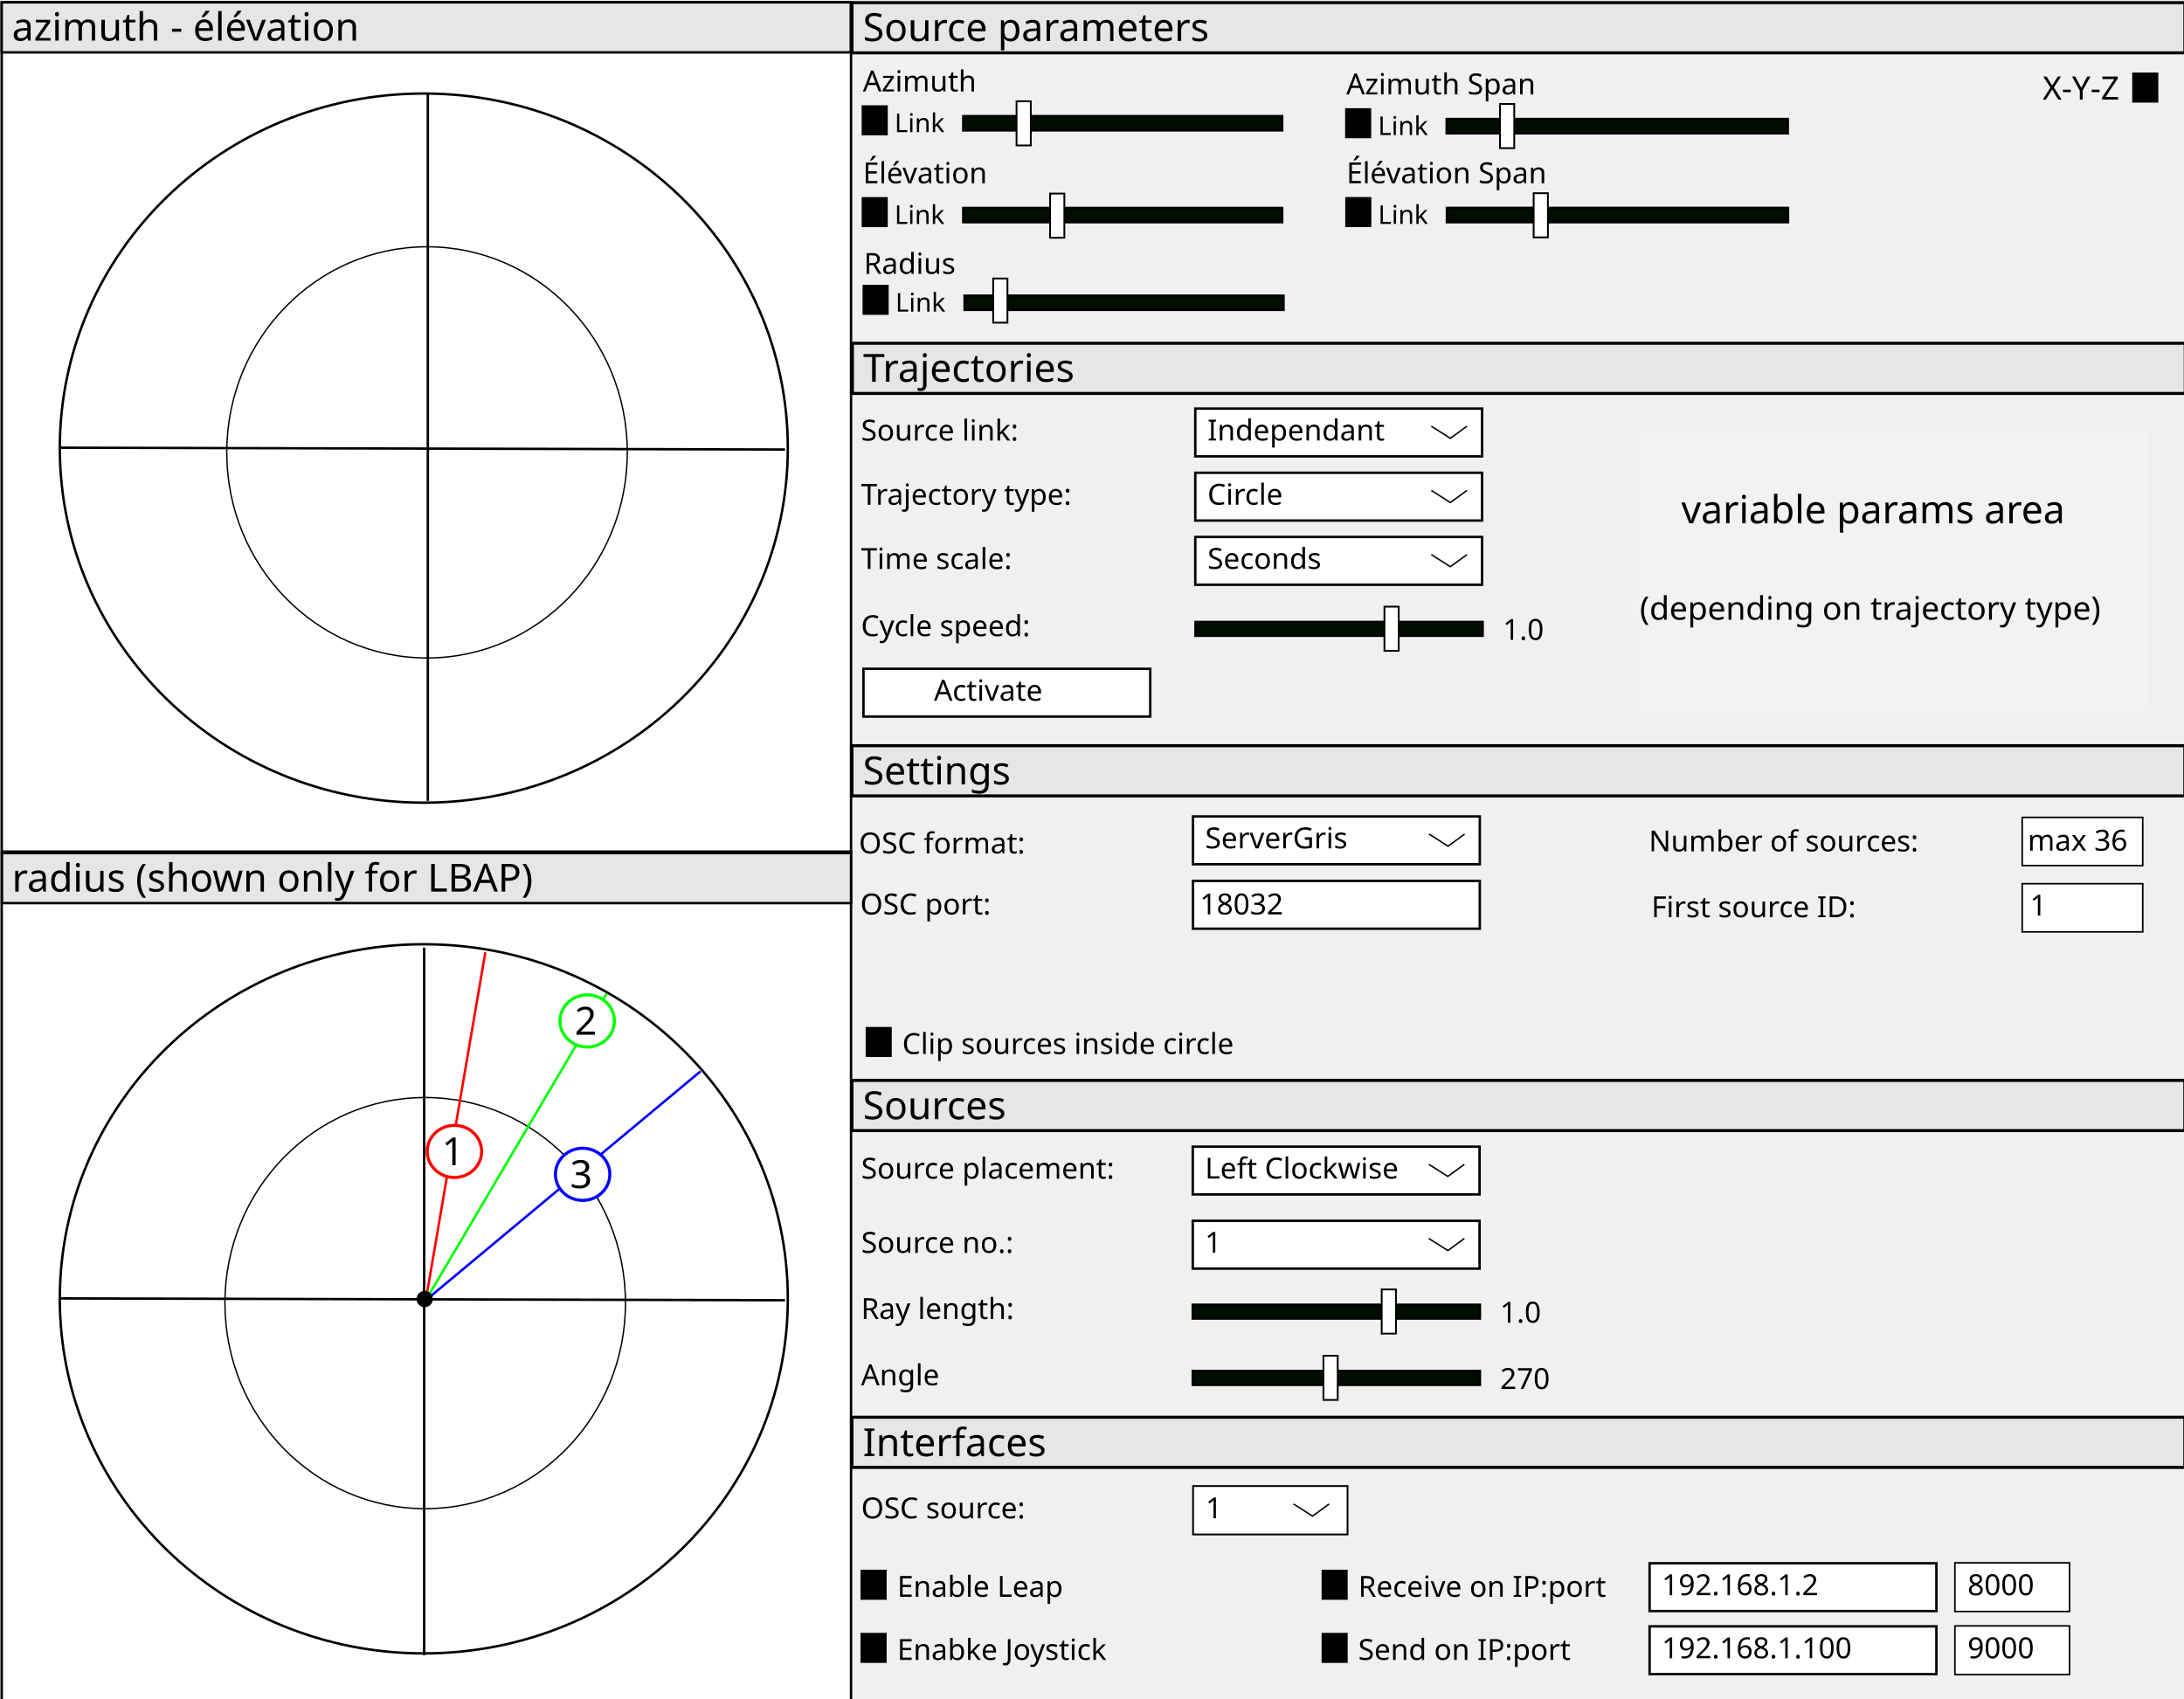
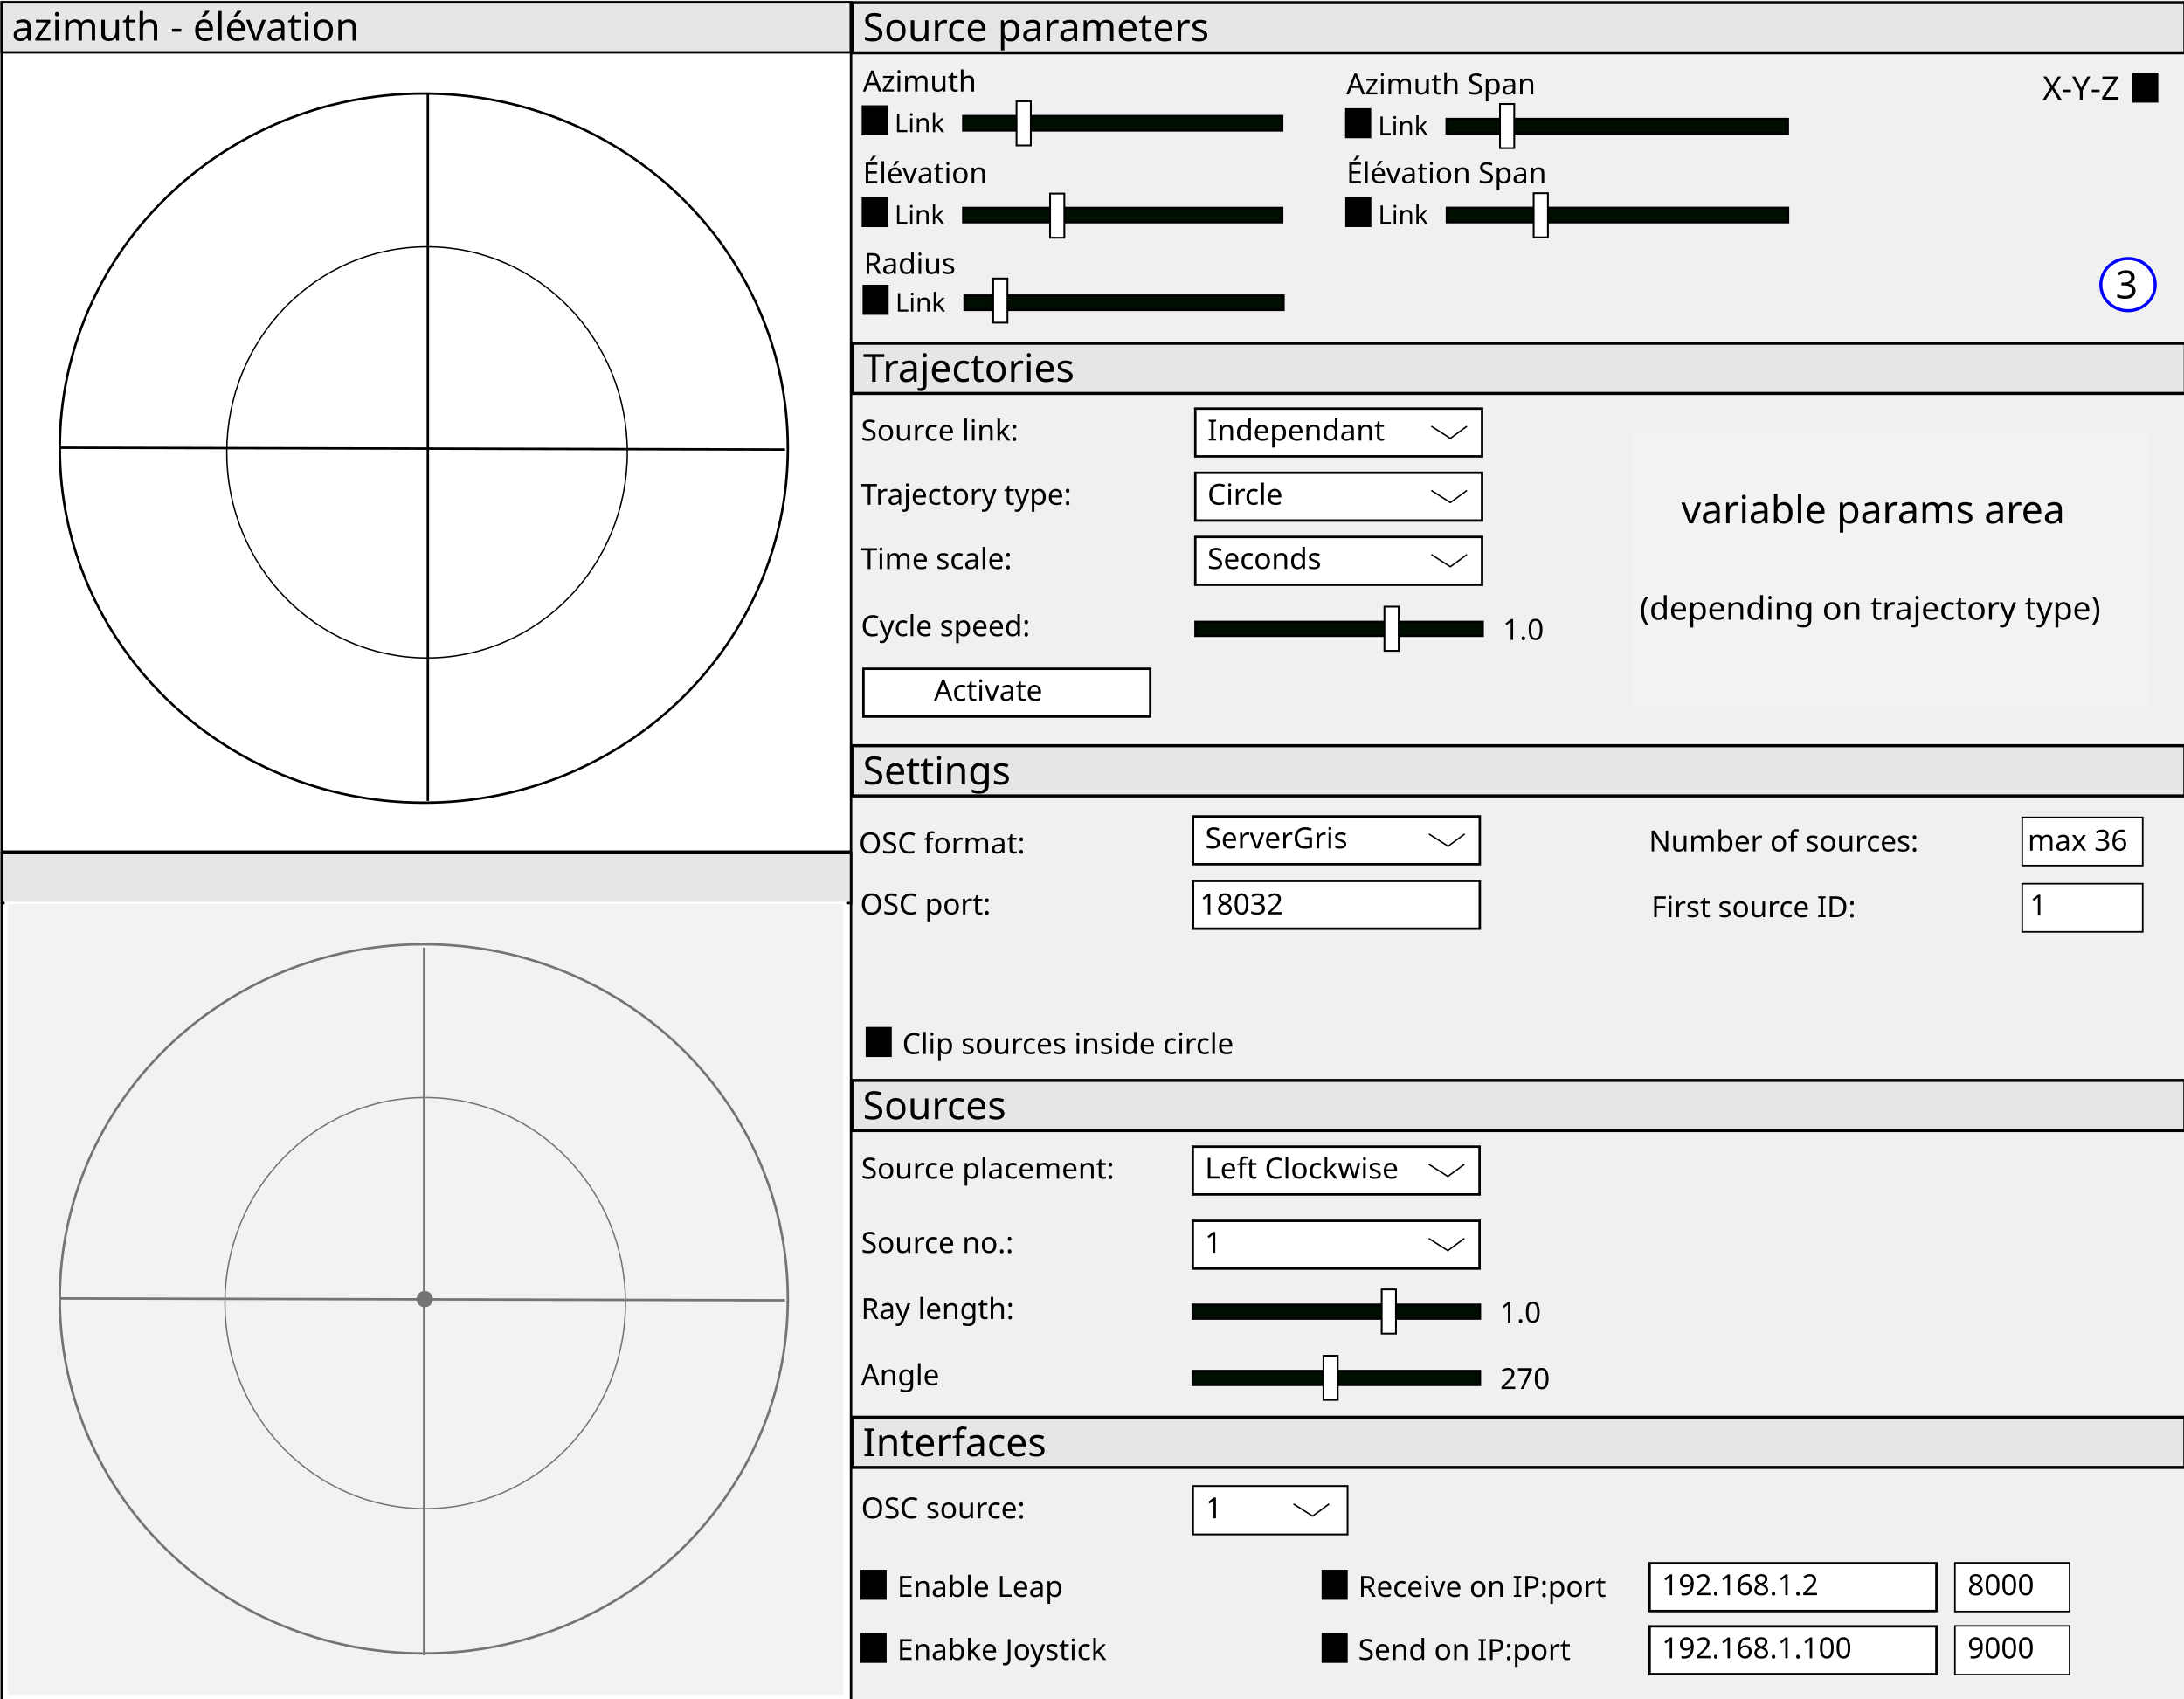
<svg xmlns="http://www.w3.org/2000/svg" width="900" height="700" viewBox="0 0 238.125 185.208" version="1.1" id="svg8">
  <defs id="defs2" />
  <g id="layer1" transform="translate(0,-111.7917)">
    <rect style="opacity:1;fill:#e6e6e6;fill-opacity:1;stroke:#000000;stroke-width:0.332;stroke-miterlimit:4;stroke-dasharray:none;stroke-dashoffset:0;stroke-opacity:1" id="rect4648" width="145.327" height="5.473" x="92.896" y="112.081" />
    <rect style="opacity:1;fill:#ffffff;fill-opacity:1;stroke:#000000;stroke-width:0.265;stroke-miterlimit:4;stroke-dasharray:none;stroke-dashoffset:0;stroke-opacity:1" id="rect4487" width="92.604" height="92.604" x="0.186" y="112.048" />
    <ellipse style="opacity:1;fill:#ffffff;fill-opacity:1;stroke:#000000;stroke-width:0.265;stroke-miterlimit:4;stroke-dasharray:none;stroke-dashoffset:0;stroke-opacity:1" id="path4489" cx="46.209" cy="160.653" rx="39.688" ry="38.663" />
    <ellipse ry="22.417" rx="21.836" cy="161.119" cx="46.56" id="ellipse4491" style="opacity:1;fill:#ffffff;fill-opacity:1;stroke:#000000;stroke-width:0.149;stroke-miterlimit:4;stroke-dasharray:none;stroke-dashoffset:0;stroke-opacity:1" />
    <rect y="204.812" x="0.186" height="92.604" width="92.604" id="rect4493" style="opacity:1;fill:#ffffff;fill-opacity:1;stroke:#000000;stroke-width:0.265;stroke-miterlimit:4;stroke-dasharray:none;stroke-dashoffset:0;stroke-opacity:1" />
    <ellipse ry="38.663" rx="39.688" cy="253.417" cx="46.209" id="ellipse4495" style="opacity:1;fill:#ffffff;fill-opacity:1;stroke:#000000;stroke-width:0.265;stroke-miterlimit:4;stroke-dasharray:none;stroke-dashoffset:0;stroke-opacity:1" />
    <ellipse style="opacity:1;fill:#ffffff;fill-opacity:1;stroke:#000000;stroke-width:0.149;stroke-miterlimit:4;stroke-dasharray:none;stroke-dashoffset:0;stroke-opacity:1" id="ellipse4497" cx="46.361" cy="253.883" rx="21.836" ry="22.417" />
    <text id="text4509" y="116.262" x="94.086" style="font-style:normal;font-weight:normal;font-size:4.233px;line-height:1.25;font-family:sans-serif;letter-spacing:0px;word-spacing:0px;fill:#000000;fill-opacity:1;stroke:none;stroke-width:0.265" xml:space="preserve">
      <tspan style="stroke-width:0.265" y="116.262" x="94.086" id="tspan4507">Source parameters</tspan>
    </text>
    <rect style="opacity:1;fill:#000e00;fill-opacity:1;stroke:#000000;stroke-width:0.264;stroke-miterlimit:4;stroke-dasharray:none;stroke-dashoffset:0;stroke-opacity:1" id="rect4511" width="34.768" height="1.55" x="105.029" y="124.458" />
    <rect style="opacity:1;fill:#ffffff;fill-opacity:1;stroke:#000000;stroke-width:0.195;stroke-miterlimit:4;stroke-dasharray:none;stroke-dashoffset:0;stroke-opacity:1" id="rect4513" width="1.555" height="4.816" x="110.835" y="122.834" />
    <rect style="opacity:1;fill:#000000;fill-opacity:1;stroke:#000000;stroke-width:0.186;stroke-miterlimit:4;stroke-dasharray:none;stroke-dashoffset:0;stroke-opacity:1" id="rect4515" width="2.66" height="3.09" x="94.041" y="123.365" />
    <text xml:space="preserve" style="font-style:normal;font-weight:normal;font-size:2.822px;line-height:1.25;font-family:sans-serif;letter-spacing:0px;word-spacing:0px;fill:#000000;fill-opacity:1;stroke:none;stroke-width:0.265" x="97.523" y="126.201" id="text4519">
      <tspan id="tspan4517" x="97.523" y="126.201" style="stroke-width:0.265">Link</tspan>
    </text>
    <text xml:space="preserve" style="font-style:normal;font-weight:normal;font-size:3.175px;line-height:1.25;font-family:sans-serif;letter-spacing:0px;word-spacing:0px;fill:#000000;fill-opacity:1;stroke:none;stroke-width:0.265" x="94.081" y="121.765" id="text4523">
      <tspan id="tspan4521" x="94.081" y="121.765" style="stroke-width:0.265">Azimuth</tspan>
    </text>
    <flowRoot xml:space="preserve" id="flowRoot4525" style="font-style:normal;font-weight:normal;font-size:16px;line-height:1.25;font-family:sans-serif;letter-spacing:0px;word-spacing:0px;fill:#000000;fill-opacity:1;stroke:none">
      <flowRegion id="flowRegion4527">
        <rect id="rect4529" width="93.496" height="52.845" x="378.049" y="386.585" />
      </flowRegion>
      <flowPara id="flowPara4531" />
    </flowRoot>
    <rect y="134.469" x="105.029" height="1.55" width="34.768" id="rect4547" style="opacity:1;fill:#000e00;fill-opacity:1;stroke:#000000;stroke-width:0.264;stroke-miterlimit:4;stroke-dasharray:none;stroke-dashoffset:0;stroke-opacity:1" />
    <rect y="132.899" x="114.492" height="4.816" width="1.555" id="rect4549" style="opacity:1;fill:#ffffff;fill-opacity:1;stroke:#000000;stroke-width:0.195;stroke-miterlimit:4;stroke-dasharray:none;stroke-dashoffset:0;stroke-opacity:1" />
    <rect y="133.376" x="94.041" height="3.09" width="2.66" id="rect4551" style="opacity:1;fill:#000000;fill-opacity:1;stroke:#000000;stroke-width:0.186;stroke-miterlimit:4;stroke-dasharray:none;stroke-dashoffset:0;stroke-opacity:1" />
    <text id="text4555" y="136.212" x="97.523" style="font-style:normal;font-weight:normal;font-size:2.822px;line-height:1.25;font-family:sans-serif;letter-spacing:0px;word-spacing:0px;fill:#000000;fill-opacity:1;stroke:none;stroke-width:0.265" xml:space="preserve">
      <tspan style="stroke-width:0.265" y="136.212" x="97.523" id="tspan4553">Link</tspan>
    </text>
    <text id="text4559" y="131.777" x="94.081" style="font-style:normal;font-weight:normal;font-size:3.175px;line-height:1.25;font-family:sans-serif;letter-spacing:0px;word-spacing:0px;fill:#000000;fill-opacity:1;stroke:none;stroke-width:0.265" xml:space="preserve">
      <tspan style="stroke-width:0.265" y="131.777" x="94.081" id="tspan4557">Élévation</tspan>
    </text>
    <flowRoot xml:space="preserve" id="flowRoot4561" style="font-style:normal;font-weight:normal;font-size:16px;line-height:1.25;font-family:sans-serif;letter-spacing:0px;word-spacing:0px;fill:#000000;fill-opacity:1;stroke:none">
      <flowRegion id="flowRegion4563">
        <rect id="rect4565" width="146.051" height="54.697" x="705.981" y="61.157" />
      </flowRegion>
      <flowPara id="flowPara4567" />
    </flowRoot>
    <rect style="opacity:1;fill:#000e00;fill-opacity:1;stroke:#000000;stroke-width:0.264;stroke-miterlimit:4;stroke-dasharray:none;stroke-dashoffset:0;stroke-opacity:1" id="rect4569" width="34.768" height="1.55" x="105.172" y="144.03" />
    <rect style="opacity:1;fill:#ffffff;fill-opacity:1;stroke:#000000;stroke-width:0.195;stroke-miterlimit:4;stroke-dasharray:none;stroke-dashoffset:0;stroke-opacity:1" id="rect4571" width="1.555" height="4.816" x="108.288" y="142.16" />
    <rect style="opacity:1;fill:#000000;fill-opacity:1;stroke:#000000;stroke-width:0.186;stroke-miterlimit:4;stroke-dasharray:none;stroke-dashoffset:0;stroke-opacity:1" id="rect4573" width="2.66" height="3.09" x="94.14" y="142.938" />
    <text xml:space="preserve" style="font-style:normal;font-weight:normal;font-size:2.822px;line-height:1.25;font-family:sans-serif;letter-spacing:0px;word-spacing:0px;fill:#000000;fill-opacity:1;stroke:none;stroke-width:0.265" x="97.622" y="145.773" id="text4577">
      <tspan id="tspan4575" x="97.622" y="145.773" style="stroke-width:0.265">Link</tspan>
    </text>
    <text xml:space="preserve" style="font-style:normal;font-weight:normal;font-size:3.175px;line-height:1.25;font-family:sans-serif;letter-spacing:0px;word-spacing:0px;fill:#000000;fill-opacity:1;stroke:none;stroke-width:0.265" x="94.18" y="141.652" id="text4581">
      <tspan id="tspan4579" x="94.18" y="141.652" style="stroke-width:0.265">Radius</tspan>
    </text>
    <rect y="124.774" x="157.739" height="1.55" width="37.184" id="rect4583" style="opacity:1;fill:#000e00;fill-opacity:1;stroke:#000000;stroke-width:0.273;stroke-miterlimit:4;stroke-dasharray:none;stroke-dashoffset:0;stroke-opacity:1" />
    <rect y="123.13" x="163.545" height="4.816" width="1.555" id="rect4585" style="opacity:1;fill:#ffffff;fill-opacity:1;stroke:#000000;stroke-width:0.195;stroke-miterlimit:4;stroke-dasharray:none;stroke-dashoffset:0;stroke-opacity:1" />
    <rect y="123.682" x="146.752" height="3.09" width="2.66" id="rect4587" style="opacity:1;fill:#000000;fill-opacity:1;stroke:#000000;stroke-width:0.186;stroke-miterlimit:4;stroke-dasharray:none;stroke-dashoffset:0;stroke-opacity:1" />
    <text id="text4591" y="126.518" x="150.233" style="font-style:normal;font-weight:normal;font-size:2.822px;line-height:1.25;font-family:sans-serif;letter-spacing:0px;word-spacing:0px;fill:#000000;fill-opacity:1;stroke:none;stroke-width:0.265" xml:space="preserve">
      <tspan style="stroke-width:0.265" y="126.518" x="150.233" id="tspan4589">Link</tspan>
    </text>
    <text id="text4595" y="122.082" x="146.791" style="font-style:normal;font-weight:normal;font-size:3.175px;line-height:1.25;font-family:sans-serif;letter-spacing:0px;word-spacing:0px;fill:#000000;fill-opacity:1;stroke:none;stroke-width:0.265" xml:space="preserve">
      <tspan style="stroke-width:0.265" y="122.082" x="146.791" id="tspan4593">Azimuth Span</tspan>
    </text>
    <flowRoot xml:space="preserve" id="flowRoot4597" style="font-style:normal;font-weight:normal;font-size:16px;line-height:1.25;font-family:sans-serif;letter-spacing:0px;word-spacing:0px;fill:#000000;fill-opacity:1;stroke:none">
      <flowRegion id="flowRegion4599">
        <rect id="rect4601" width="176.423" height="37.398" x="681.301" y="66.26" />
      </flowRegion>
      <flowPara id="flowPara4603" />
    </flowRoot>
    <rect style="opacity:1;fill:#000e00;fill-opacity:1;stroke:#000000;stroke-width:0.273;stroke-miterlimit:4;stroke-dasharray:none;stroke-dashoffset:0;stroke-opacity:1" id="rect4605" width="37.184" height="1.55" x="157.762" y="134.464" />
    <rect style="opacity:1;fill:#ffffff;fill-opacity:1;stroke:#000000;stroke-width:0.195;stroke-miterlimit:4;stroke-dasharray:none;stroke-dashoffset:0;stroke-opacity:1" id="rect4607" width="1.555" height="4.816" x="167.217" y="132.859" />
    <rect style="opacity:1;fill:#000000;fill-opacity:1;stroke:#000000;stroke-width:0.186;stroke-miterlimit:4;stroke-dasharray:none;stroke-dashoffset:0;stroke-opacity:1" id="rect4609" width="2.66" height="3.09" x="146.767" y="133.371" />
    <text xml:space="preserve" style="font-style:normal;font-weight:normal;font-size:2.822px;line-height:1.25;font-family:sans-serif;letter-spacing:0px;word-spacing:0px;fill:#000000;fill-opacity:1;stroke:none;stroke-width:0.265" x="150.248" y="136.207" id="text4613">
      <tspan id="tspan4611" x="150.248" y="136.207" style="stroke-width:0.265">Link</tspan>
    </text>
    <text xml:space="preserve" style="font-style:normal;font-weight:normal;font-size:3.175px;line-height:1.25;font-family:sans-serif;letter-spacing:0px;word-spacing:0px;fill:#000000;fill-opacity:1;stroke:none;stroke-width:0.265" x="146.806" y="131.772" id="text4617">
      <tspan id="tspan4615" x="146.806" y="131.772" style="stroke-width:0.265">Élévation Span</tspan>
    </text>
    <rect y="119.795" x="232.573" height="3.09" width="2.66" id="rect4638" style="opacity:1;fill:#000000;fill-opacity:1;stroke:#000000;stroke-width:0.186;stroke-miterlimit:4;stroke-dasharray:none;stroke-dashoffset:0;stroke-opacity:1" />
    <text xml:space="preserve" style="font-style:normal;font-weight:normal;font-size:3.528px;line-height:1.25;font-family:sans-serif;letter-spacing:0px;word-spacing:0px;fill:#000000;fill-opacity:1;stroke:none;stroke-width:0.265" x="222.718" y="122.65" id="text4642">
      <tspan id="tspan4640" x="222.718" y="122.65" style="stroke-width:0.265">X-Y-Z</tspan>
    </text>
    <rect style="opacity:1;fill:#e6e6e6;fill-opacity:1;stroke:#000000;stroke-width:0.265;stroke-miterlimit:4;stroke-dasharray:none;stroke-dashoffset:0;stroke-opacity:1" id="rect4644" width="92.575" height="5.456" x="0.186" y="112.048" />
    <text xml:space="preserve" style="font-style:normal;font-weight:normal;font-size:4.233px;line-height:1.25;font-family:sans-serif;letter-spacing:0px;word-spacing:0px;fill:#000000;fill-opacity:1;stroke:none;stroke-width:0.265" x="1.304" y="116.219" id="text4501">
      <tspan id="tspan4499" x="1.304" y="116.219" style="stroke-width:0.265">azimuth - élévation</tspan>
    </text>
    <rect y="204.812" x="0.215" height="5.456" width="92.575" id="rect4646" style="opacity:1;fill:#e6e6e6;fill-opacity:1;stroke:#000000;stroke-width:0.265;stroke-miterlimit:4;stroke-dasharray:none;stroke-dashoffset:0;stroke-opacity:1" />
-     <text xml:space="preserve" style="font-style:normal;font-weight:normal;font-size:4.233px;line-height:1.25;font-family:sans-serif;letter-spacing:0px;word-spacing:0px;fill:#000000;fill-opacity:1;stroke:none;stroke-width:0.265" x="1.304" y="209.011" id="text4505">
-       <tspan id="tspan4503" x="1.304" y="209.011" style="stroke-width:0.265">radius (shown only for LBAP)</tspan>
-     </text>
    <rect y="149.221" x="92.936" height="5.473" width="145.327" id="rect4650" style="opacity:1;fill:#e6e6e6;fill-opacity:1;stroke:#000000;stroke-width:0.332;stroke-miterlimit:4;stroke-dasharray:none;stroke-dashoffset:0;stroke-opacity:1" />
    <text xml:space="preserve" style="font-style:normal;font-weight:normal;font-size:4.233px;line-height:1.25;font-family:sans-serif;letter-spacing:0px;word-spacing:0px;fill:#000000;fill-opacity:1;stroke:none;stroke-width:0.265" x="94.107" y="153.417" id="text4654">
      <tspan id="tspan4652" x="94.107" y="153.417" style="stroke-width:0.265">Trajectories</tspan>
    </text>
    <rect style="opacity:1;fill:#000000;fill-opacity:1;stroke:#000000;stroke-width:0.186;stroke-miterlimit:4;stroke-dasharray:none;stroke-dashoffset:0;stroke-opacity:1" id="rect4656" width="2.66" height="3.09" x="94.477" y="223.865" />
    <text id="text4660" y="226.72" x="98.379" style="font-style:normal;font-weight:normal;font-size:3.175px;line-height:1.25;font-family:sans-serif;letter-spacing:0px;word-spacing:0px;fill:#000000;fill-opacity:1;stroke:none;stroke-width:0.265" xml:space="preserve">
      <tspan style="stroke-width:0.265" y="226.72" x="98.379" id="tspan4658">Clip sources inside circle</tspan>
    </text>
    <path style="fill:none;stroke:#000000;stroke-width:0.264px;stroke-linecap:butt;stroke-linejoin:miter;stroke-opacity:1" d="m 46.647,121.954 v 77.17" id="path4688" />
    <path id="path4690" d="m 46.246,215.121 v 77.17" style="fill:none;stroke:#000000;stroke-width:0.264px;stroke-linecap:butt;stroke-linejoin:miter;stroke-opacity:1" />
    <path style="fill:none;stroke:#000000;stroke-width:0.265px;stroke-linecap:butt;stroke-linejoin:miter;stroke-opacity:1" d="m 6.414,160.608 79.175,0.2" id="path4692" />
    <path id="path4694" d="m 6.414,253.373 79.174,0.2" style="fill:none;stroke:#000000;stroke-width:0.265px;stroke-linecap:butt;stroke-linejoin:miter;stroke-opacity:1" />
    <text id="text4569" y="159.833" x="93.88" style="font-style:normal;font-weight:normal;font-size:3.175px;line-height:1.25;font-family:sans-serif;letter-spacing:0px;word-spacing:0px;fill:#000000;fill-opacity:1;stroke:none;stroke-width:0.265" xml:space="preserve">
      <tspan style="stroke-width:0.265" y="159.833" x="93.88" id="tspan4567">Source link:</tspan>
    </text>
    <rect style="opacity:1;fill:#ffffff;fill-opacity:1;stroke:#000000;stroke-width:0.265;stroke-miterlimit:4;stroke-dasharray:none;stroke-dashoffset:0;stroke-opacity:1" id="rect4572" width="31.269" height="5.211" x="130.325" y="156.344" />
    <path style="fill:none;stroke:#000000;stroke-width:0.157px;stroke-linecap:butt;stroke-linejoin:miter;stroke-opacity:1" d="m 156.055,158.266 2.082,1.322 1.804,-1.322" id="path4581" />
    <text xml:space="preserve" style="font-style:normal;font-weight:normal;font-size:3.175px;line-height:1.25;font-family:sans-serif;letter-spacing:0px;word-spacing:0px;fill:#000000;fill-opacity:1;stroke:none;stroke-width:0.265" x="131.656" y="159.824" id="text4585">
      <tspan id="tspan4583" x="131.656" y="159.824" style="stroke-width:0.265">Independant</tspan>
    </text>
    <text xml:space="preserve" style="font-style:normal;font-weight:normal;font-size:3.175px;line-height:1.25;font-family:sans-serif;letter-spacing:0px;word-spacing:0px;fill:#000000;fill-opacity:1;stroke:none;stroke-width:0.265" x="93.88" y="166.833" id="text4589">
      <tspan id="tspan4587" x="93.88" y="166.833" style="stroke-width:0.265">Trajectory type:</tspan>
    </text>
    <rect y="163.343" x="130.325" height="5.211" width="31.269" id="rect4591" style="opacity:1;fill:#ffffff;fill-opacity:1;stroke:#000000;stroke-width:0.265;stroke-miterlimit:4;stroke-dasharray:none;stroke-dashoffset:0;stroke-opacity:1" />
    <path id="path4593" d="m 156.055,165.266 2.082,1.322 1.804,-1.322" style="fill:none;stroke:#000000;stroke-width:0.157px;stroke-linecap:butt;stroke-linejoin:miter;stroke-opacity:1" />
    <text id="text4597" y="166.823" x="131.656" style="font-style:normal;font-weight:normal;font-size:3.175px;line-height:1.25;font-family:sans-serif;letter-spacing:0px;word-spacing:0px;fill:#000000;fill-opacity:1;stroke:none;stroke-width:0.265" xml:space="preserve">
      <tspan style="stroke-width:0.265" y="166.823" x="131.656" id="tspan4595">Circle</tspan>
    </text>
    <flowRoot xml:space="preserve" id="flowRoot4599" style="font-style:normal;font-weight:normal;font-size:16px;line-height:1.25;font-family:sans-serif;letter-spacing:0px;word-spacing:0px;fill:#000000;fill-opacity:1;stroke:none" transform="matrix(0.2645833,0,0,0.2645833,0,204.3958)">
      <flowRegion id="flowRegion4601">
        <rect id="rect4603" width="131.818" height="50.97" x="766.667" y="154.545" />
      </flowRegion>
      <flowPara id="flowPara4605" />
    </flowRoot>
    <text id="text4609" y="173.832" x="93.88" style="font-style:normal;font-weight:normal;font-size:3.175px;line-height:1.25;font-family:sans-serif;letter-spacing:0px;word-spacing:0px;fill:#000000;fill-opacity:1;stroke:none;stroke-width:0.265" xml:space="preserve">
      <tspan style="stroke-width:0.265" y="173.832" x="93.88" id="tspan4607">Time scale:</tspan>
    </text>
    <rect style="opacity:1;fill:#ffffff;fill-opacity:1;stroke:#000000;stroke-width:0.265;stroke-miterlimit:4;stroke-dasharray:none;stroke-dashoffset:0;stroke-opacity:1" id="rect4611" width="31.269" height="5.211" x="130.325" y="170.343" />
    <path style="fill:none;stroke:#000000;stroke-width:0.157px;stroke-linecap:butt;stroke-linejoin:miter;stroke-opacity:1" d="m 156.055,172.265 2.082,1.322 1.804,-1.322" id="path4613" />
    <text xml:space="preserve" style="font-style:normal;font-weight:normal;font-size:3.175px;line-height:1.25;font-family:sans-serif;letter-spacing:0px;word-spacing:0px;fill:#000000;fill-opacity:1;stroke:none;stroke-width:0.265" x="131.656" y="173.822" id="text4618">
      <tspan id="tspan4616" x="131.656" y="173.822" style="stroke-width:0.265">Seconds</tspan>
    </text>
    <flowRoot xml:space="preserve" id="flowRoot4620" style="font-style:normal;font-weight:normal;font-size:16px;line-height:1.25;font-family:sans-serif;letter-spacing:0px;word-spacing:0px;fill:#000000;fill-opacity:1;stroke:none" transform="matrix(0.2645833,0,0,0.2645833,0,204.3958)">
      <flowRegion id="flowRegion4622">
        <rect id="rect4624" width="313.158" height="42.721" x="701.236" y="236.067" />
      </flowRegion>
      <flowPara id="flowPara4626" />
    </flowRoot>
    <text xml:space="preserve" style="font-style:normal;font-weight:normal;font-size:3.175px;line-height:1.25;font-family:sans-serif;letter-spacing:0px;word-spacing:0px;fill:#000000;fill-opacity:1;stroke:none;stroke-width:0.265" x="93.88" y="181.16" id="text4630">
      <tspan id="tspan4628" x="93.88" y="181.16" style="stroke-width:0.265">Cycle speed:</tspan>
    </text>
    <flowRoot xml:space="preserve" id="flowRoot4632" style="font-style:normal;font-weight:normal;font-size:16px;line-height:1.25;font-family:sans-serif;letter-spacing:0px;word-spacing:0px;fill:#000000;fill-opacity:1;stroke:none" transform="matrix(0.2645833,0,0,0.2645833,0,204.3958)">
      <flowRegion id="flowRegion4634">
        <rect id="rect4636" width="112.879" height="34.848" x="882.576" y="70.455" />
      </flowRegion>
      <flowPara id="flowPara4638" />
    </flowRoot>
    <rect style="opacity:1;fill:#000e00;fill-opacity:1;stroke:#000000;stroke-width:0.248;stroke-miterlimit:4;stroke-dasharray:none;stroke-dashoffset:0;stroke-opacity:1" id="rect4640" width="31.324" height="1.522" x="130.339" y="179.601" />
    <rect style="opacity:1;fill:#ffffff;fill-opacity:1;stroke:#000000;stroke-width:0.195;stroke-miterlimit:4;stroke-dasharray:none;stroke-dashoffset:0;stroke-opacity:1" id="rect4642" width="1.555" height="4.816" x="150.947" y="177.942" />
    <text id="text4646" y="181.561" x="163.851" style="font-style:normal;font-weight:normal;font-size:3.175px;line-height:1.25;font-family:sans-serif;letter-spacing:0px;word-spacing:0px;fill:#000000;fill-opacity:1;stroke:none;stroke-width:0.265" xml:space="preserve">
      <tspan style="stroke-width:0.265" y="181.561" x="163.851" id="tspan4644">1.0</tspan>
    </text>
    <rect y="184.718" x="94.144" height="5.211" width="31.269" id="rect4649" style="opacity:1;fill:#ffffff;fill-opacity:1;stroke:#000000;stroke-width:0.265;stroke-miterlimit:4;stroke-dasharray:none;stroke-dashoffset:0;stroke-opacity:1" />
    <text id="text4655" y="188.198" x="101.825" style="font-style:normal;font-weight:normal;font-size:3.175px;line-height:1.25;font-family:sans-serif;letter-spacing:0px;word-spacing:0px;fill:#000000;fill-opacity:1;stroke:none;stroke-width:0.265" xml:space="preserve">
      <tspan style="stroke-width:0.265" y="188.198" x="101.825" id="tspan4653">Activate</tspan>
    </text>
    <rect style="opacity:1;fill:#e6e6e6;fill-opacity:1;stroke:#000000;stroke-width:0.332;stroke-miterlimit:4;stroke-dasharray:none;stroke-dashoffset:0;stroke-opacity:1" id="rect4657" width="145.327" height="5.473" x="92.889" y="193.104" />
    <text id="text4661" y="197.319" x="94.078" style="font-style:normal;font-weight:normal;font-size:4.233px;line-height:1.25;font-family:sans-serif;letter-spacing:0px;word-spacing:0px;fill:#000000;fill-opacity:1;stroke:none;stroke-width:0.265" xml:space="preserve">
      <tspan style="stroke-width:0.265" y="197.319" x="94.078" id="tspan4659">Settings</tspan>
    </text>
    <flowRoot xml:space="preserve" id="flowRoot4663" style="font-style:normal;font-weight:normal;font-size:16px;line-height:1.25;font-family:sans-serif;letter-spacing:0px;word-spacing:0px;fill:#000000;fill-opacity:1;stroke:none">
      <flowRegion id="flowRegion4665">
        <rect id="rect4667" width="291.304" height="26.957" x="337.391" y="246.957" />
      </flowRegion>
      <flowPara id="flowPara4669" />
    </flowRoot>
    <text xml:space="preserve" style="font-style:normal;font-weight:normal;font-size:3.175px;line-height:1.25;font-family:sans-serif;letter-spacing:0px;word-spacing:0px;fill:#000000;fill-opacity:1;stroke:none;stroke-width:0.265" x="93.65" y="204.846" id="text4685">
      <tspan id="tspan4683" x="93.65" y="204.846" style="stroke-width:0.265">OSC format:</tspan>
    </text>
    <rect y="200.817" x="130.075" height="5.211" width="31.269" id="rect4687" style="opacity:1;fill:#ffffff;fill-opacity:1;stroke:#000000;stroke-width:0.265;stroke-miterlimit:4;stroke-dasharray:none;stroke-dashoffset:0;stroke-opacity:1" />
    <path id="path4689" d="m 155.805,202.739 2.082,1.322 1.804,-1.322" style="fill:none;stroke:#000000;stroke-width:0.157px;stroke-linecap:butt;stroke-linejoin:miter;stroke-opacity:1" />
    <text id="text4693" y="204.297" x="131.406" style="font-style:normal;font-weight:normal;font-size:3.175px;line-height:1.25;font-family:sans-serif;letter-spacing:0px;word-spacing:0px;fill:#000000;fill-opacity:1;stroke:none;stroke-width:0.265" xml:space="preserve">
      <tspan style="stroke-width:0.265" y="204.297" x="131.406" id="tspan4691">ServerGris</tspan>
    </text>
    <flowRoot xml:space="preserve" id="flowRoot4695" style="font-style:normal;font-weight:normal;font-size:16px;line-height:1.25;font-family:sans-serif;letter-spacing:0px;word-spacing:0px;fill:#000000;fill-opacity:1;stroke:none">
      <flowRegion id="flowRegion4697">
        <rect id="rect4699" width="203.478" height="28.696" x="420" y="358.261" />
      </flowRegion>
      <flowPara id="flowPara4701" />
    </flowRoot>
    <flowRoot xml:space="preserve" id="flowRoot4715" style="font-style:normal;font-weight:normal;font-size:16px;line-height:1.25;font-family:sans-serif;letter-spacing:0px;word-spacing:0px;fill:#000000;fill-opacity:1;stroke:none">
      <flowRegion id="flowRegion4717">
        <rect id="rect4719" width="386.087" height="38.261" x="333.913" y="300" />
      </flowRegion>
      <flowPara id="flowPara4721" />
    </flowRoot>
    <rect y="229.601" x="92.889" height="5.473" width="145.327" id="rect4723" style="opacity:1;fill:#e6e6e6;fill-opacity:1;stroke:#000000;stroke-width:0.332;stroke-miterlimit:4;stroke-dasharray:none;stroke-dashoffset:0;stroke-opacity:1" />
    <text xml:space="preserve" style="font-style:normal;font-weight:normal;font-size:4.233px;line-height:1.25;font-family:sans-serif;letter-spacing:0px;word-spacing:0px;fill:#000000;fill-opacity:1;stroke:none;stroke-width:0.265" x="94.078" y="233.831" id="text4727">
      <tspan id="tspan4725" x="94.078" y="233.831" style="stroke-width:0.265">Sources</tspan>
    </text>
    <text xml:space="preserve" style="font-style:normal;font-weight:normal;font-size:3.175px;line-height:1.25;font-family:sans-serif;letter-spacing:0px;word-spacing:0px;fill:#000000;fill-opacity:1;stroke:none;stroke-width:0.265" x="93.903" y="240.313" id="text4731">
      <tspan id="tspan4729" x="93.903" y="240.313" style="stroke-width:0.265">Source placement:</tspan>
    </text>
    <rect y="236.823" x="130.049" height="5.211" width="31.269" id="rect4733" style="opacity:1;fill:#ffffff;fill-opacity:1;stroke:#000000;stroke-width:0.265;stroke-miterlimit:4;stroke-dasharray:none;stroke-dashoffset:0;stroke-opacity:1" />
    <path id="path4735" d="m 155.779,238.746 2.082,1.322 1.804,-1.322" style="fill:none;stroke:#000000;stroke-width:0.157px;stroke-linecap:butt;stroke-linejoin:miter;stroke-opacity:1" />
    <text id="text4739" y="240.303" x="131.38" style="font-style:normal;font-weight:normal;font-size:3.175px;line-height:1.25;font-family:sans-serif;letter-spacing:0px;word-spacing:0px;fill:#000000;fill-opacity:1;stroke:none;stroke-width:0.265" xml:space="preserve">
      <tspan style="stroke-width:0.265" y="240.303" x="131.38" id="tspan4737">Left Clockwise</tspan>
    </text>
    <text id="text4743" y="248.4" x="93.903" style="font-style:normal;font-weight:normal;font-size:3.175px;line-height:1.25;font-family:sans-serif;letter-spacing:0px;word-spacing:0px;fill:#000000;fill-opacity:1;stroke:none;stroke-width:0.265" xml:space="preserve">
      <tspan style="stroke-width:0.265" y="248.4" x="93.903" id="tspan4741">Source no.:</tspan>
    </text>
    <rect style="opacity:1;fill:#ffffff;fill-opacity:1;stroke:#000000;stroke-width:0.265;stroke-miterlimit:4;stroke-dasharray:none;stroke-dashoffset:0;stroke-opacity:1" id="rect4745" width="31.269" height="5.211" x="130.049" y="244.911" />
    <path style="fill:none;stroke:#000000;stroke-width:0.157px;stroke-linecap:butt;stroke-linejoin:miter;stroke-opacity:1" d="m 155.779,246.833 2.082,1.322 1.804,-1.322" id="path4747" />
    <text xml:space="preserve" style="font-style:normal;font-weight:normal;font-size:3.175px;line-height:1.25;font-family:sans-serif;letter-spacing:0px;word-spacing:0px;fill:#000000;fill-opacity:1;stroke:none;stroke-width:0.265" x="131.38" y="248.39" id="text4751">
      <tspan id="tspan4749" x="131.38" y="248.39" style="stroke-width:0.265">1</tspan>
    </text>
    <text id="text4755" y="255.612" x="93.88" style="font-style:normal;font-weight:normal;font-size:3.175px;line-height:1.25;font-family:sans-serif;letter-spacing:0px;word-spacing:0px;fill:#000000;fill-opacity:1;stroke:none;stroke-width:0.265" xml:space="preserve">
      <tspan style="stroke-width:0.265" y="255.612" x="93.88" id="tspan4753">Ray length:</tspan>
    </text>
    <rect y="254.053" x="130.04" height="1.522" width="31.324" id="rect4757" style="opacity:1;fill:#000e00;fill-opacity:1;stroke:#000000;stroke-width:0.248;stroke-miterlimit:4;stroke-dasharray:none;stroke-dashoffset:0;stroke-opacity:1" />
    <rect y="252.393" x="150.648" height="4.816" width="1.555" id="rect4759" style="opacity:1;fill:#ffffff;fill-opacity:1;stroke:#000000;stroke-width:0.195;stroke-miterlimit:4;stroke-dasharray:none;stroke-dashoffset:0;stroke-opacity:1" />
    <text xml:space="preserve" style="font-style:normal;font-weight:normal;font-size:3.175px;line-height:1.25;font-family:sans-serif;letter-spacing:0px;word-spacing:0px;fill:#000000;fill-opacity:1;stroke:none;stroke-width:0.265" x="163.552" y="256.012" id="text4763">
      <tspan id="tspan4761" x="163.552" y="256.012" style="stroke-width:0.265">1.0</tspan>
    </text>
    <flowRoot xml:space="preserve" id="flowRoot4765" style="font-style:normal;font-weight:normal;font-size:16px;line-height:1.25;font-family:sans-serif;letter-spacing:0px;word-spacing:0px;fill:#000000;fill-opacity:1;stroke:none">
      <flowRegion id="flowRegion4767">
        <rect id="rect4769" width="177.391" height="42.609" x="450.435" y="516.522" />
      </flowRegion>
      <flowPara id="flowPara4771" />
    </flowRoot>
    <text xml:space="preserve" style="font-style:normal;font-weight:normal;font-size:3.175px;line-height:1.25;font-family:sans-serif;letter-spacing:0px;word-spacing:0px;fill:#000000;fill-opacity:1;stroke:none;stroke-width:0.265" x="93.88" y="262.843" id="text4775">
      <tspan id="tspan4773" x="93.88" y="262.843" style="stroke-width:0.265">Angle</tspan>
    </text>
    <rect style="opacity:1;fill:#000e00;fill-opacity:1;stroke:#000000;stroke-width:0.248;stroke-miterlimit:4;stroke-dasharray:none;stroke-dashoffset:0;stroke-opacity:1" id="rect4777" width="31.324" height="1.522" x="130.04" y="261.284" />
    <rect style="opacity:1;fill:#ffffff;fill-opacity:1;stroke:#000000;stroke-width:0.195;stroke-miterlimit:4;stroke-dasharray:none;stroke-dashoffset:0;stroke-opacity:1" id="rect4779" width="1.555" height="4.816" x="144.298" y="259.625" />
    <text id="text4783" y="263.244" x="163.552" style="font-style:normal;font-weight:normal;font-size:3.175px;line-height:1.25;font-family:sans-serif;letter-spacing:0px;word-spacing:0px;fill:#000000;fill-opacity:1;stroke:none;stroke-width:0.265" xml:space="preserve">
      <tspan style="stroke-width:0.265" y="263.244" x="163.552" id="tspan4781">270</tspan>
    </text>
    <rect style="opacity:1;fill:#e6e6e6;fill-opacity:1;stroke:#000000;stroke-width:0.332;stroke-miterlimit:4;stroke-dasharray:none;stroke-dashoffset:0;stroke-opacity:1" id="rect4785" width="145.327" height="5.473" x="92.889" y="266.328" />
    <text id="text4789" y="270.573" x="94.078" style="font-style:normal;font-weight:normal;font-size:4.233px;line-height:1.25;font-family:sans-serif;letter-spacing:0px;word-spacing:0px;fill:#000000;fill-opacity:1;stroke:none;stroke-width:0.265" xml:space="preserve">
      <tspan style="stroke-width:0.265" y="270.573" x="94.078" id="tspan4787">Interfaces</tspan>
    </text>
    <text id="text4793" y="277.355" x="93.903" style="font-style:normal;font-weight:normal;font-size:3.175px;line-height:1.25;font-family:sans-serif;letter-spacing:0px;word-spacing:0px;fill:#000000;fill-opacity:1;stroke:none;stroke-width:0.265" xml:space="preserve">
      <tspan style="stroke-width:0.265" y="277.355" x="93.903" id="tspan4791">OSC source:</tspan>
    </text>
    <rect style="opacity:1;fill:#ffffff;fill-opacity:1;stroke:#000000;stroke-width:0.195;stroke-miterlimit:4;stroke-dasharray:none;stroke-dashoffset:0;stroke-opacity:1" id="rect4795" width="16.843" height="5.281" x="130.083" y="273.83" />
    <path style="fill:none;stroke:#000000;stroke-width:0.157px;stroke-linecap:butt;stroke-linejoin:miter;stroke-opacity:1" d="m 141.031,275.787 2.082,1.322 1.804,-1.322" id="path4797" />
    <text xml:space="preserve" style="font-style:normal;font-weight:normal;font-size:3.175px;line-height:1.25;font-family:sans-serif;letter-spacing:0px;word-spacing:0px;fill:#000000;fill-opacity:1;stroke:none;stroke-width:0.265" x="131.449" y="277.345" id="text4801">
      <tspan id="tspan4799" x="131.449" y="277.345" style="stroke-width:0.265">1</tspan>
    </text>
    <flowRoot xml:space="preserve" id="flowRoot4803" style="font-style:normal;font-weight:normal;font-size:16px;line-height:1.25;font-family:sans-serif;letter-spacing:0px;word-spacing:0px;fill:#000000;fill-opacity:1;stroke:none">
      <flowRegion id="flowRegion4805">
        <rect id="rect4807" width="169.565" height="54.783" x="462.609" y="598.261" />
      </flowRegion>
      <flowPara id="flowPara4809" />
    </flowRoot>
    <flowRoot xml:space="preserve" id="flowRoot4811" style="font-style:normal;font-weight:normal;font-size:16px;line-height:1.25;font-family:sans-serif;letter-spacing:0px;word-spacing:0px;fill:#000000;fill-opacity:1;stroke:none">
      <flowRegion id="flowRegion4813">
        <rect id="rect4815" width="55.652" height="51.304" x="773.913" y="642.609" />
      </flowRegion>
      <flowPara id="flowPara4817" />
    </flowRoot>
    <rect y="283.053" x="144.188" height="3.09" width="2.66" id="rect4819" style="opacity:1;fill:#000000;fill-opacity:1;stroke:#000000;stroke-width:0.186;stroke-miterlimit:4;stroke-dasharray:none;stroke-dashoffset:0;stroke-opacity:1" />
    <text xml:space="preserve" style="font-style:normal;font-weight:normal;font-size:3.175px;line-height:1.25;font-family:sans-serif;letter-spacing:0px;word-spacing:0px;fill:#000000;fill-opacity:1;stroke:none;stroke-width:0.265" x="148.091" y="285.909" id="text4823">
      <tspan id="tspan4821" x="148.091" y="285.909" style="stroke-width:0.265">Receive on IP:port</tspan>
    </text>
    <rect style="opacity:1;fill:#ffffff;fill-opacity:1;stroke:#000000;stroke-width:0.265;stroke-miterlimit:4;stroke-dasharray:none;stroke-dashoffset:0;stroke-opacity:1" id="rect4825" width="31.269" height="5.211" x="179.859" y="282.252" />
    <text xml:space="preserve" style="font-style:normal;font-weight:normal;font-size:3.175px;line-height:1.25;font-family:sans-serif;letter-spacing:0px;word-spacing:0px;fill:#000000;fill-opacity:1;stroke:none;stroke-width:0.265" x="181.19" y="285.731" id="text4829">
      <tspan id="tspan4827" x="181.19" y="285.731" style="stroke-width:0.265">192.168.1.2</tspan>
    </text>
    <rect y="282.204" x="213.148" height="5.307" width="12.499" id="rect4831" style="opacity:1;fill:#ffffff;fill-opacity:1;stroke:#000000;stroke-width:0.169;stroke-miterlimit:4;stroke-dasharray:none;stroke-dashoffset:0;stroke-opacity:1" />
    <text id="text4835" y="285.731" x="214.527" style="font-style:normal;font-weight:normal;font-size:3.175px;line-height:1.25;font-family:sans-serif;letter-spacing:0px;word-spacing:0px;fill:#000000;fill-opacity:1;stroke:none;stroke-width:0.265" xml:space="preserve">
      <tspan style="stroke-width:0.265" y="285.731" x="214.527" id="tspan4833">8000</tspan>
    </text>
    <rect style="opacity:1;fill:#000000;fill-opacity:1;stroke:#000000;stroke-width:0.186;stroke-miterlimit:4;stroke-dasharray:none;stroke-dashoffset:0;stroke-opacity:1" id="rect4837" width="2.66" height="3.09" x="144.188" y="289.933" />
    <text id="text4841" y="292.788" x="148.091" style="font-style:normal;font-weight:normal;font-size:3.175px;line-height:1.25;font-family:sans-serif;letter-spacing:0px;word-spacing:0px;fill:#000000;fill-opacity:1;stroke:none;stroke-width:0.265" xml:space="preserve">
      <tspan style="stroke-width:0.265" y="292.788" x="148.091" id="tspan4839">Send on IP:port</tspan>
    </text>
    <rect y="289.131" x="179.859" height="5.211" width="31.269" id="rect4843" style="opacity:1;fill:#ffffff;fill-opacity:1;stroke:#000000;stroke-width:0.265;stroke-miterlimit:4;stroke-dasharray:none;stroke-dashoffset:0;stroke-opacity:1" />
    <text id="text4847" y="292.61" x="181.19" style="font-style:normal;font-weight:normal;font-size:3.175px;line-height:1.25;font-family:sans-serif;letter-spacing:0px;word-spacing:0px;fill:#000000;fill-opacity:1;stroke:none;stroke-width:0.265" xml:space="preserve">
      <tspan style="stroke-width:0.265" y="292.61" x="181.19" id="tspan4845">192.168.1.100</tspan>
    </text>
    <rect style="opacity:1;fill:#ffffff;fill-opacity:1;stroke:#000000;stroke-width:0.169;stroke-miterlimit:4;stroke-dasharray:none;stroke-dashoffset:0;stroke-opacity:1" id="rect4849" width="12.499" height="5.307" x="213.148" y="289.083" />
    <text xml:space="preserve" style="font-style:normal;font-weight:normal;font-size:3.175px;line-height:1.25;font-family:sans-serif;letter-spacing:0px;word-spacing:0px;fill:#000000;fill-opacity:1;stroke:none;stroke-width:0.265" x="214.527" y="292.61" id="text4853">
      <tspan id="tspan4851" x="214.527" y="292.61" style="stroke-width:0.265">9000</tspan>
    </text>
    <rect style="opacity:1;fill:#000000;fill-opacity:1;stroke:#000000;stroke-width:0.186;stroke-miterlimit:4;stroke-dasharray:none;stroke-dashoffset:0;stroke-opacity:1" id="rect4700" width="2.66" height="3.09" x="93.918" y="283.053" />
    <text id="text4704" y="285.909" x="97.82" style="font-style:normal;font-weight:normal;font-size:3.175px;line-height:1.25;font-family:sans-serif;letter-spacing:0px;word-spacing:0px;fill:#000000;fill-opacity:1;stroke:none;stroke-width:0.265" xml:space="preserve">
      <tspan style="stroke-width:0.265" y="285.909" x="97.82" id="tspan4702">Enable Leap</tspan>
    </text>
    <rect y="289.933" x="93.918" height="3.09" width="2.66" id="rect4706" style="opacity:1;fill:#000000;fill-opacity:1;stroke:#000000;stroke-width:0.186;stroke-miterlimit:4;stroke-dasharray:none;stroke-dashoffset:0;stroke-opacity:1" />
    <text xml:space="preserve" style="font-style:normal;font-weight:normal;font-size:3.175px;line-height:1.25;font-family:sans-serif;letter-spacing:0px;word-spacing:0px;fill:#000000;fill-opacity:1;stroke:none;stroke-width:0.265" x="97.82" y="292.788" id="text4710">
      <tspan id="tspan4708" x="97.82" y="292.788" style="stroke-width:0.265">Enabke Joystick</tspan>
    </text>
    <text id="text4714" y="211.803" x="180.047" style="font-style:normal;font-weight:normal;font-size:3.175px;line-height:1.25;font-family:sans-serif;letter-spacing:0px;word-spacing:0px;fill:#000000;fill-opacity:1;stroke:none;stroke-width:0.265" xml:space="preserve">
      <tspan style="stroke-width:0.265" y="211.803" x="180.047" id="tspan4712">First source ID:</tspan>
    </text>
    <rect y="208.153" x="220.485" height="5.25" width="13.14" id="rect4716" style="opacity:1;fill:#ffffff;fill-opacity:1;stroke:#000000;stroke-width:0.172;stroke-miterlimit:4;stroke-dasharray:none;stroke-dashoffset:0;stroke-opacity:1" />
    <text id="text4720" y="211.625" x="221.333" style="font-style:normal;font-weight:normal;font-size:3.175px;line-height:1.25;font-family:sans-serif;letter-spacing:0px;word-spacing:0px;fill:#000000;fill-opacity:1;stroke:none;stroke-width:0.265" xml:space="preserve">
      <tspan style="stroke-width:0.265" y="211.625" x="221.333" id="tspan4718">1</tspan>
    </text>
    <text xml:space="preserve" style="font-style:normal;font-weight:normal;font-size:3.175px;line-height:1.25;font-family:sans-serif;letter-spacing:0px;word-spacing:0px;fill:#000000;fill-opacity:1;stroke:none;stroke-width:0.265" x="93.794" y="211.504" id="text4724">
      <tspan id="tspan4722" x="93.794" y="211.504" style="stroke-width:0.265">OSC port:</tspan>
    </text>
    <rect style="opacity:1;fill:#ffffff;fill-opacity:1;stroke:#000000;stroke-width:0.265;stroke-miterlimit:4;stroke-dasharray:none;stroke-dashoffset:0;stroke-opacity:1" id="rect4726" width="31.269" height="5.211" x="130.075" y="207.846" />
    <text xml:space="preserve" style="font-style:normal;font-weight:normal;font-size:3.175px;line-height:1.25;font-family:sans-serif;letter-spacing:0px;word-spacing:0px;fill:#000000;fill-opacity:1;stroke:none;stroke-width:0.265" x="130.831" y="211.498" id="text4734">
      <tspan id="tspan4732" x="130.831" y="211.498" style="stroke-width:0.265">18032</tspan>
    </text>
    <rect style="opacity:1;fill:#f2f2f2;fill-opacity:1;stroke:#000000;stroke-width:0.265;stroke-miterlimit:4;stroke-dasharray:none;stroke-dashoffset:0;stroke-opacity:0" id="rect4736" width="56.138" height="30.83" x="178.076" y="158.496" />
    <text xml:space="preserve" style="font-style:normal;font-weight:normal;font-size:4.233px;line-height:1.25;font-family:sans-serif;letter-spacing:0px;word-spacing:0px;fill:#000000;fill-opacity:1;stroke:none;stroke-width:0.265" x="183.322" y="168.85" id="text4740">
      <tspan id="tspan4738" x="183.322" y="168.85" style="stroke-width:0.265">variable params area</tspan>
    </text>
    <text id="text4744" y="179.364" x="178.789" style="font-style:normal;font-weight:normal;font-size:3.528px;line-height:1.25;font-family:sans-serif;letter-spacing:0px;word-spacing:0px;fill:#000000;fill-opacity:1;stroke:none;stroke-width:0.265" xml:space="preserve">
      <tspan style="stroke-width:0.265" y="179.364" x="178.789" id="tspan4742">(depending on trajectory type)</tspan>
    </text>
    <text id="text4706" y="204.625" x="179.768" style="font-style:normal;font-weight:normal;font-size:3.175px;line-height:1.25;font-family:sans-serif;letter-spacing:0px;word-spacing:0px;fill:#000000;fill-opacity:1;stroke:none;stroke-width:0.265" xml:space="preserve">
      <tspan style="stroke-width:0.265" y="204.625" x="179.768" id="tspan4704">Number of sources:</tspan>
    </text>
    <rect y="200.921" x="220.485" height="5.25" width="13.14" id="rect4708" style="opacity:1;fill:#ffffff;fill-opacity:1;stroke:#000000;stroke-width:0.172;stroke-miterlimit:4;stroke-dasharray:none;stroke-dashoffset:0;stroke-opacity:1" />
    <text xml:space="preserve" style="font-style:normal;font-weight:normal;font-size:3.175px;line-height:1.25;font-family:sans-serif;letter-spacing:0px;word-spacing:0px;fill:#000000;fill-opacity:1;stroke:none;stroke-width:0.265" x="221.083" y="204.546" id="text4716">
      <tspan id="tspan4714" x="221.083" y="204.546" style="stroke-width:0.265">max 36</tspan>
    </text>
-     <path style="fill:none;stroke:#ff0000;stroke-width:0.265px;stroke-linecap:butt;stroke-linejoin:miter;stroke-opacity:1" d="m 52.917,215.628 -6.49,37.94" id="path4732" />
-     <path style="fill:none;stroke:#00ff00;stroke-width:0.265px;stroke-linecap:butt;stroke-linejoin:miter;stroke-opacity:1" d="M 66.146,220.121 46.427,253.568" id="path4734" />
-     <path style="fill:none;stroke:#0000ff;stroke-width:0.265px;stroke-linecap:butt;stroke-linejoin:miter;stroke-opacity:1" d="m 76.38,228.608 -29.953,24.961" id="path4736" />
-     <ellipse style="opacity:1;fill:#ffffff;fill-opacity:1;stroke:#ff0000;stroke-width:0.337;stroke-miterlimit:4;stroke-dasharray:none;stroke-dashoffset:0;stroke-opacity:1" id="path4738" cx="49.547" cy="237.344" rx="2.966" ry="2.842" />
-     <text xml:space="preserve" style="font-style:normal;font-weight:normal;font-size:4.233px;line-height:1.25;font-family:sans-serif;letter-spacing:0px;word-spacing:0px;fill:#000000;fill-opacity:1;stroke:none;stroke-width:0.265" x="48.174" y="238.842" id="text4742">
-       <tspan id="tspan4740" x="48.174" y="238.842" style="stroke-width:0.265">1</tspan>
-     </text>
-     <ellipse ry="2.842" rx="2.966" cy="223.116" cx="64.024" id="ellipse4744" style="opacity:1;fill:#ffffff;fill-opacity:1;stroke:#00ff00;stroke-width:0.337;stroke-miterlimit:4;stroke-dasharray:none;stroke-dashoffset:0;stroke-opacity:1" />
-     <text id="text4748" y="224.614" x="62.651" style="font-style:normal;font-weight:normal;font-size:4.233px;line-height:1.25;font-family:sans-serif;letter-spacing:0px;word-spacing:0px;fill:#000000;fill-opacity:1;stroke:none;stroke-width:0.265" xml:space="preserve">
-       <tspan style="stroke-width:0.265" y="224.614" x="62.651" id="tspan4746">2</tspan>
-     </text>
-     <ellipse style="opacity:1;fill:#ffffff;fill-opacity:1;stroke:#0000ff;stroke-width:0.337;stroke-miterlimit:4;stroke-dasharray:none;stroke-dashoffset:0;stroke-opacity:1" id="ellipse4750" cx="63.525" cy="239.84" rx="2.966" ry="2.842" />
-     <text xml:space="preserve" style="font-style:normal;font-weight:normal;font-size:4.233px;line-height:1.25;font-family:sans-serif;letter-spacing:0px;word-spacing:0px;fill:#000000;fill-opacity:1;stroke:none;stroke-width:0.265" x="62.152" y="241.338" id="text4754">
-       <tspan id="tspan4752" x="62.152" y="241.338" style="stroke-width:0.265">3</tspan>
-     </text>
    <circle style="opacity:1;fill:#000000;fill-opacity:1;stroke:#000000;stroke-width:0.529;stroke-miterlimit:4;stroke-dasharray:none;stroke-dashoffset:0;stroke-opacity:1" id="path4756" cx="46.302" cy="253.444" r="0.624" />
+     <ellipse ry="2.842" rx="2.966" cy="142.826" cx="232.023" id="ellipse4722" style="opacity:1;fill:#ffffff;fill-opacity:1;stroke:#0000ff;stroke-width:0.337;stroke-miterlimit:4;stroke-dasharray:none;stroke-dashoffset:0;stroke-opacity:1" />
+     <text id="text4726" y="144.324" x="230.65" style="font-style:normal;font-weight:normal;font-size:4.233px;line-height:1.25;font-family:sans-serif;letter-spacing:0px;word-spacing:0px;fill:#000000;fill-opacity:1;stroke:none;stroke-width:0.265" xml:space="preserve">
+       <tspan style="stroke-width:0.265" y="144.324" x="230.65" id="tspan4724">3</tspan>
+     </text>
+     <rect style="opacity:1;fill:#e6e6e6;fill-opacity:0.504;stroke:#ffffff;stroke-width:0.346;stroke-miterlimit:4;stroke-dasharray:none;stroke-dashoffset:0;stroke-opacity:1" id="rect4728" width="91.418" height="86.455" x="0.679" y="210.269" />
  </g>
</svg>
